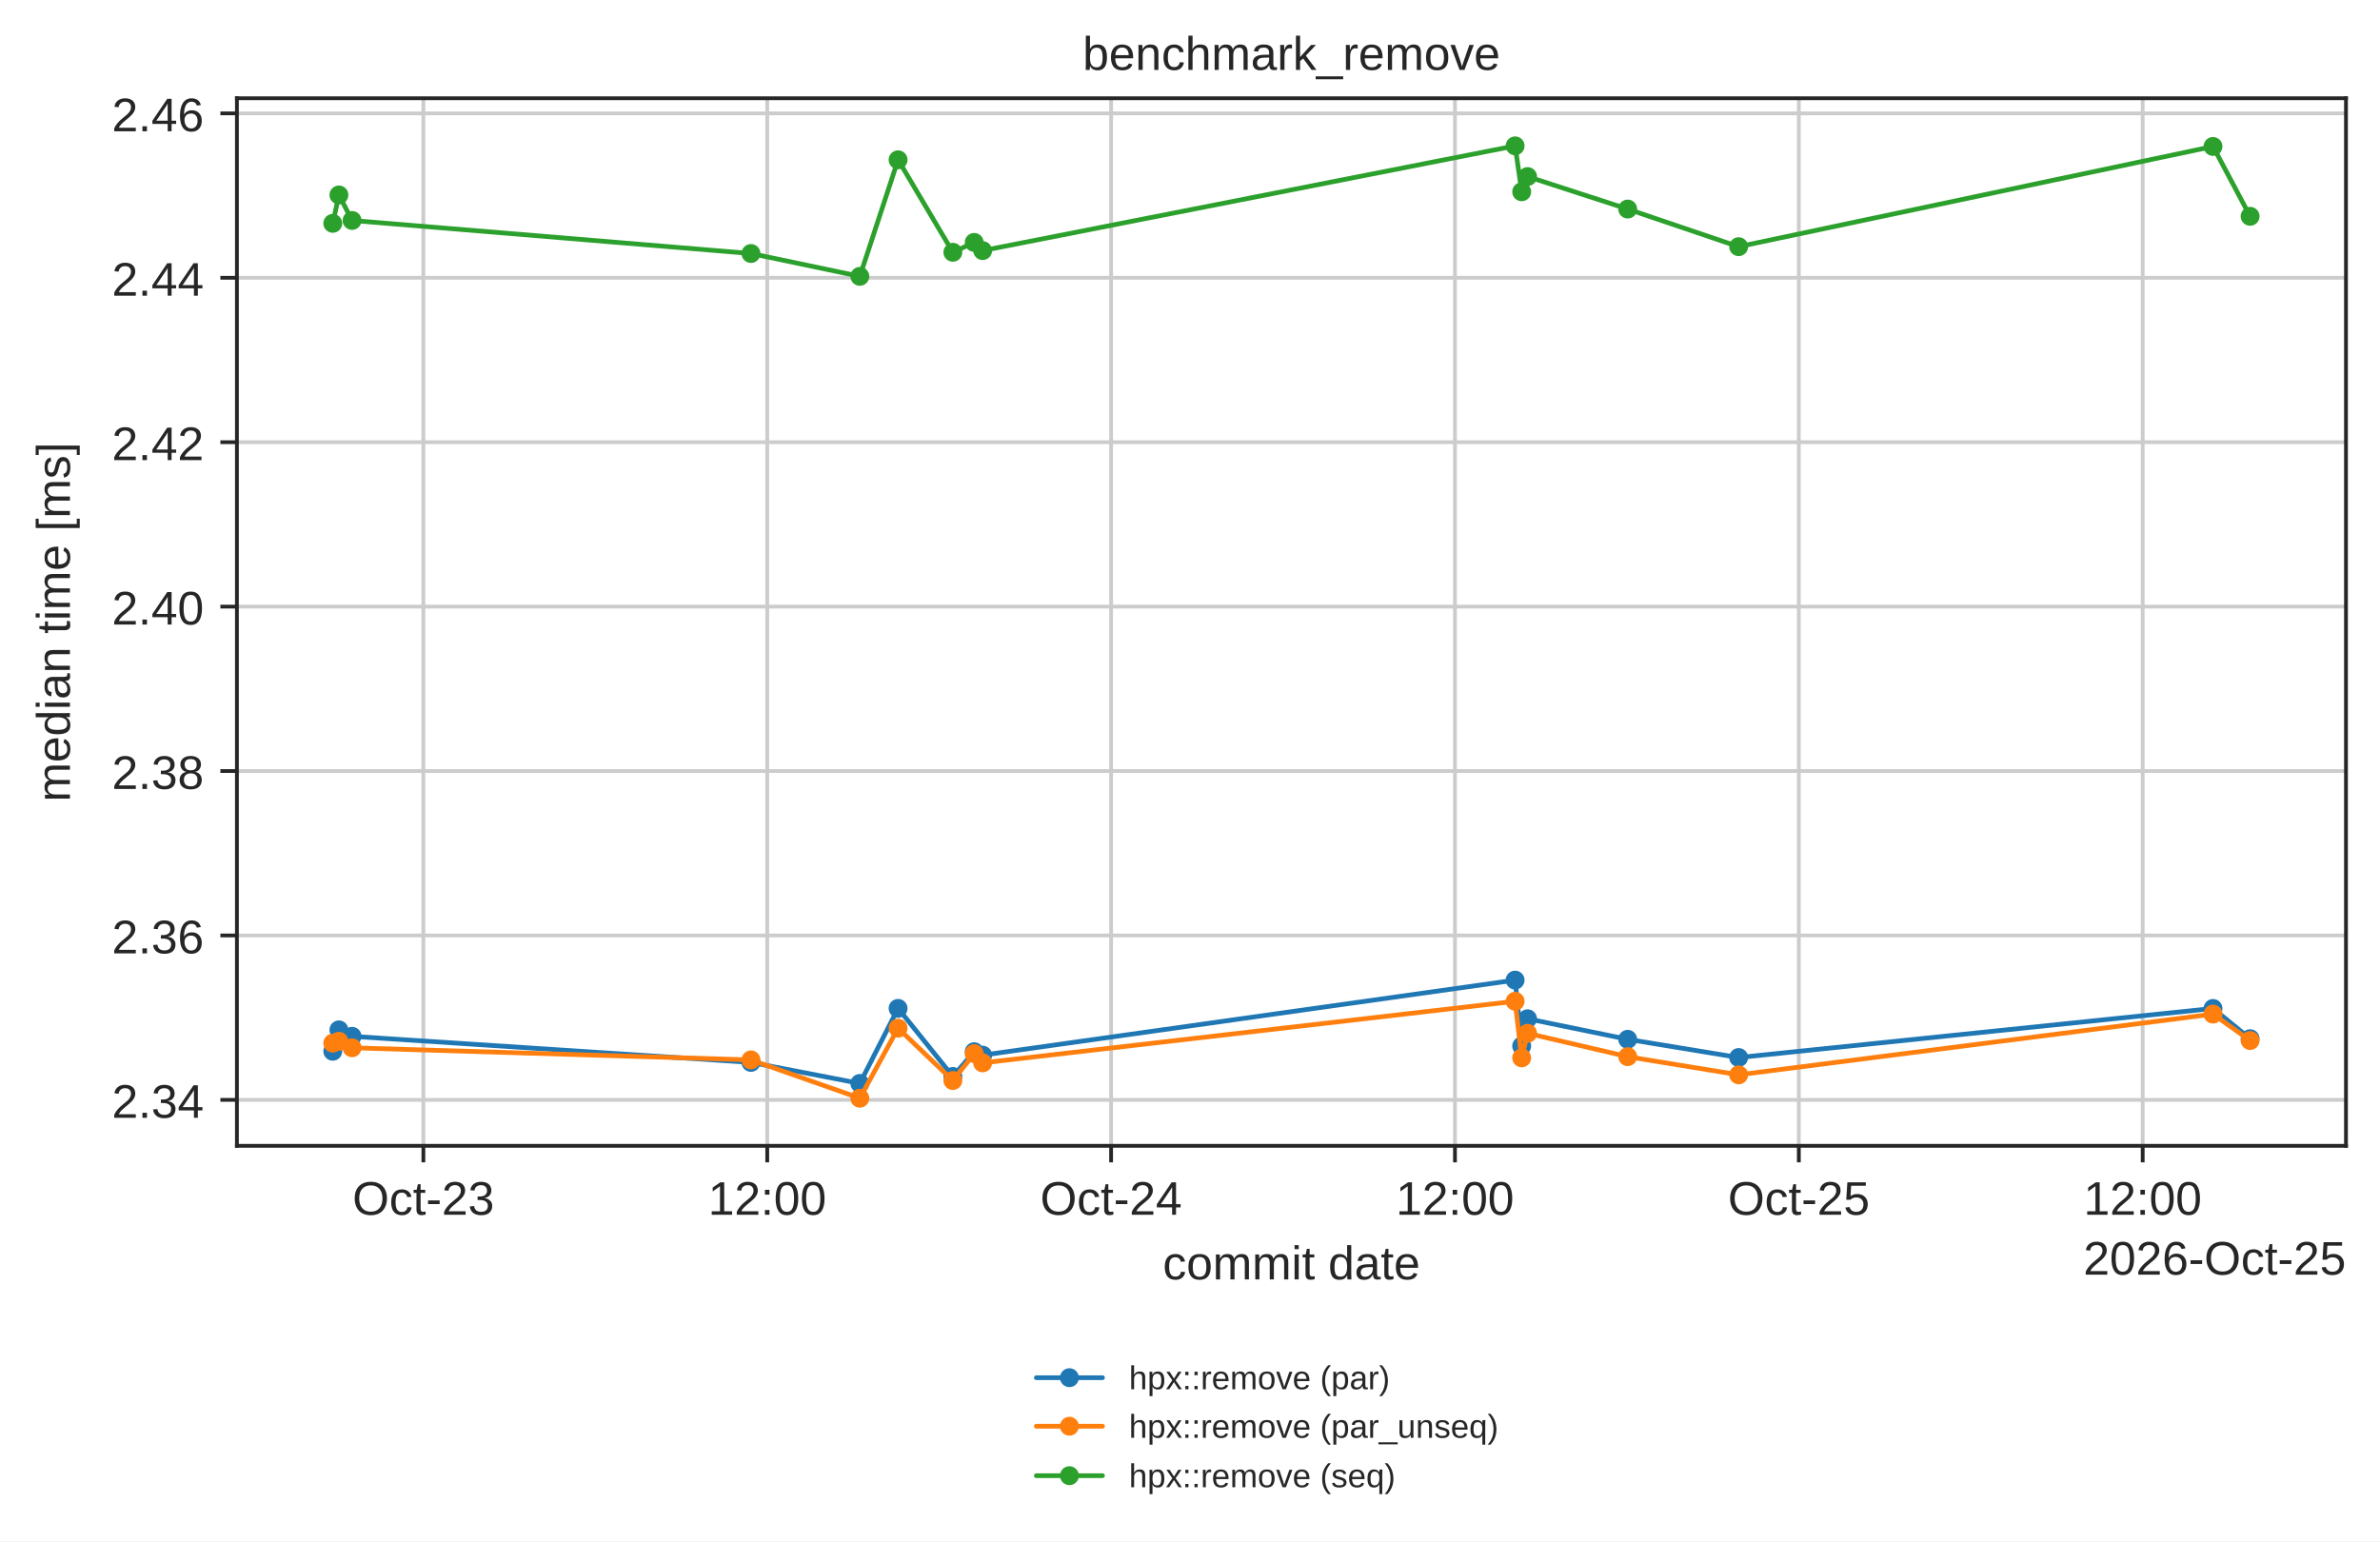
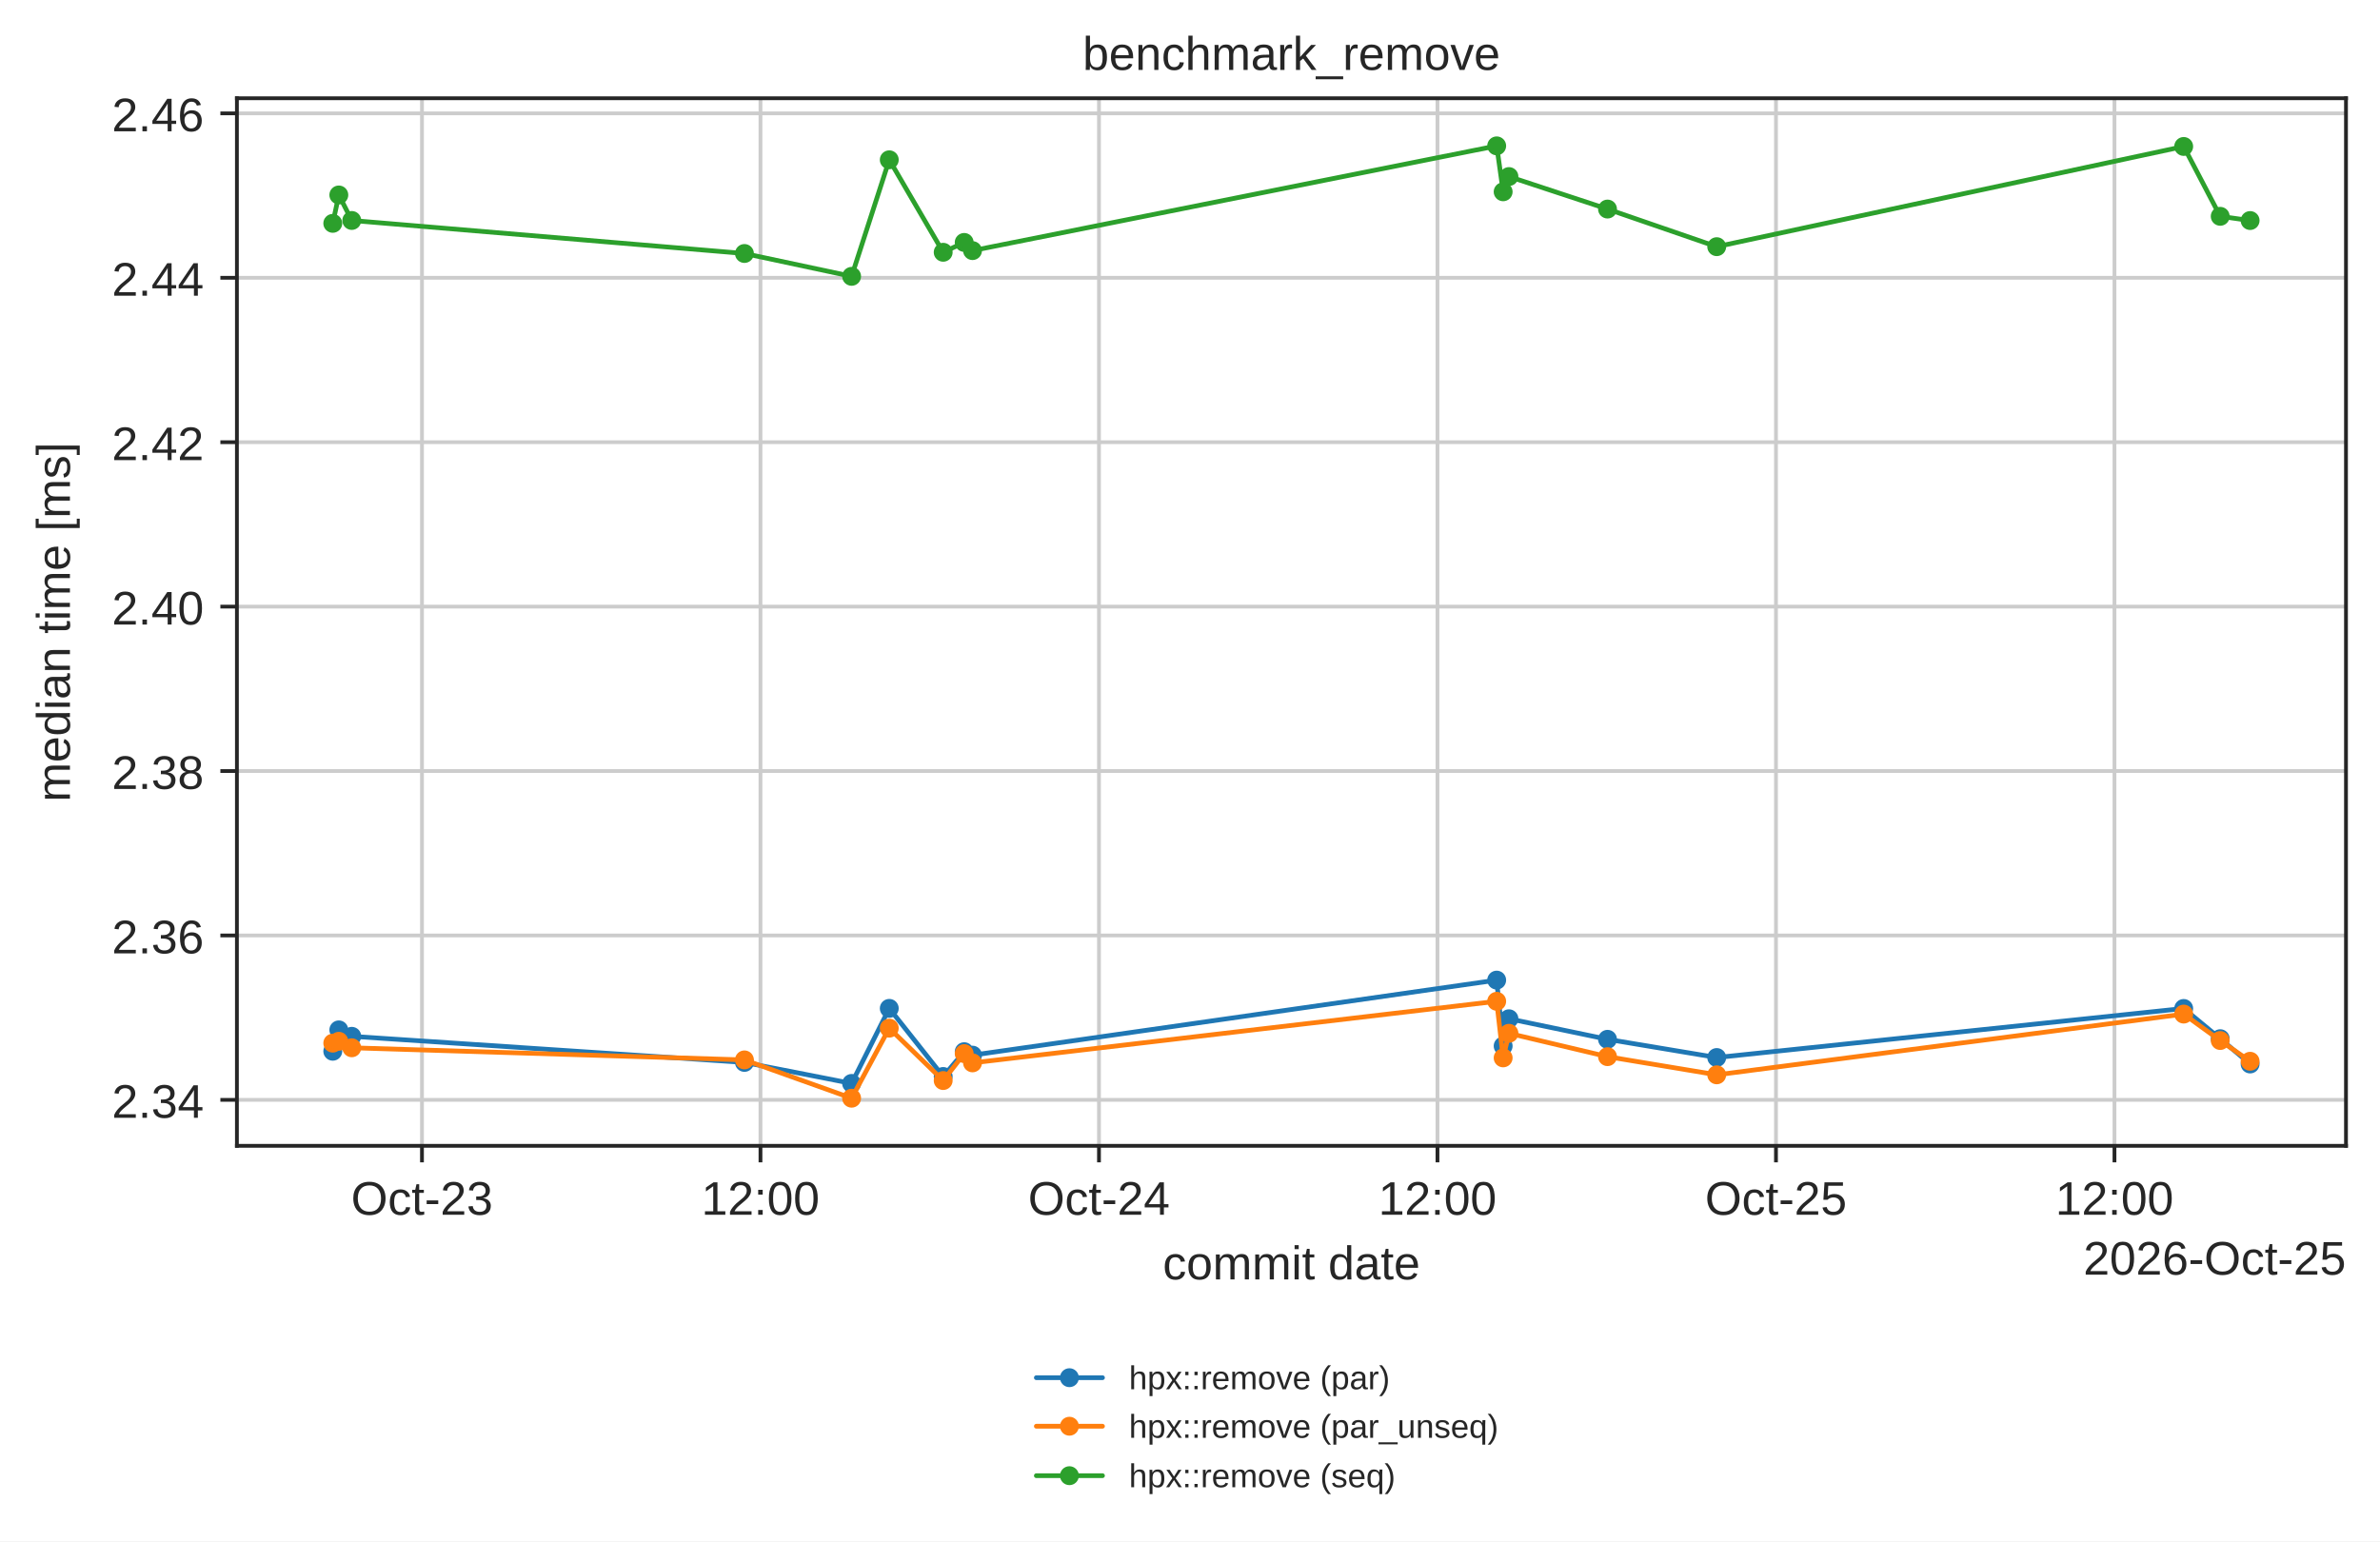
<svg xmlns="http://www.w3.org/2000/svg" xmlns:xlink="http://www.w3.org/1999/xlink" width="503.744pt" height="326.294pt" viewBox="0 0 503.744 326.294" version="1.1">
  <defs>
    <style type="text/css">*{stroke-linejoin: round; stroke-linecap: butt}</style>
  </defs>
  <g id="figure_1">
    <g id="patch_1">
      <path d="M 0 326.294  L 503.744 326.294  L 503.744 0  L 0 0  z " style="fill: #ffffff" />
    </g>
    <g id="axes_1">
      <g id="patch_2">
        <path d="M 50.144 242.558  L 496.544 242.558  L 496.544 20.798  L 50.144 20.798  z " style="fill: #ffffff" />
      </g>
      <g id="matplotlib.axis_1">
        <g id="xtick_1">
          <g id="line2d_1">
-             <path d="M 89.612 242.558  L 89.612 20.798  " clip-path="url(#peafd98b349)" style="fill: none; stroke: #cccccc; stroke-width: 0.8; stroke-linecap: round" />
+             <path d="M 89.313 242.558  L 89.313 20.798  " clip-path="url(#peafd98b349)" style="fill: none; stroke: #cccccc; stroke-width: 0.8; stroke-linecap: round" />
          </g>
          <g id="line2d_2">
            <defs>
              <path id="mdfc5214045" d="M 0 0  L 0 3.5  " style="stroke: #262626; stroke-width: 0.8" />
            </defs>
            <g>
-               <use xlink:href="#mdfc5214045" x="89.612" y="242.558" style="fill: #262626; stroke: #262626; stroke-width: 0.8" />
+               <use xlink:href="#mdfc5214045" x="89.313" y="242.558" style="fill: #262626; stroke: #262626; stroke-width: 0.8" />
            </g>
          </g>
          <g id="text_1">
-             <text style="fill: #262626; font: 10px 'Arial', 'DejaVu Sans', 'Liberation Sans', 'Bitstream Vera Sans', sans-serif; text-anchor: middle" x="89.612" y="257.157" transform="rotate(-0 89.61204 257.1569)">Oct-23</text>
+             <text style="fill: #262626; font: 10px 'Arial', 'DejaVu Sans', 'Liberation Sans', 'Bitstream Vera Sans', sans-serif; text-anchor: middle" x="89.313" y="257.157" transform="rotate(-0 89.31305 257.1569)">Oct-23</text>
          </g>
        </g>
        <g id="xtick_2">
          <g id="line2d_3">
-             <path d="M 162.393 242.558  L 162.393 20.798  " clip-path="url(#peafd98b349)" style="fill: none; stroke: #cccccc; stroke-width: 0.8; stroke-linecap: round" />
+             <path d="M 160.959 242.558  L 160.959 20.798  " clip-path="url(#peafd98b349)" style="fill: none; stroke: #cccccc; stroke-width: 0.8; stroke-linecap: round" />
          </g>
          <g id="line2d_4">
            <g>
-               <use xlink:href="#mdfc5214045" x="162.393" y="242.558" style="fill: #262626; stroke: #262626; stroke-width: 0.8" />
+               <use xlink:href="#mdfc5214045" x="160.959" y="242.558" style="fill: #262626; stroke: #262626; stroke-width: 0.8" />
            </g>
          </g>
          <g id="text_2">
-             <text style="fill: #262626; font: 10px 'Arial', 'DejaVu Sans', 'Liberation Sans', 'Bitstream Vera Sans', sans-serif; text-anchor: middle" x="162.393" y="257.157" transform="rotate(-0 162.3928 257.1569)">12:00</text>
+             <text style="fill: #262626; font: 10px 'Arial', 'DejaVu Sans', 'Liberation Sans', 'Bitstream Vera Sans', sans-serif; text-anchor: middle" x="160.959" y="257.157" transform="rotate(-0 160.959 257.1569)">12:00</text>
          </g>
        </g>
        <g id="xtick_3">
          <g id="line2d_5">
-             <path d="M 235.173 242.558  L 235.173 20.798  " clip-path="url(#peafd98b349)" style="fill: none; stroke: #cccccc; stroke-width: 0.8; stroke-linecap: round" />
+             <path d="M 232.605 242.558  L 232.605 20.798  " clip-path="url(#peafd98b349)" style="fill: none; stroke: #cccccc; stroke-width: 0.8; stroke-linecap: round" />
          </g>
          <g id="line2d_6">
            <g>
-               <use xlink:href="#mdfc5214045" x="235.173" y="242.558" style="fill: #262626; stroke: #262626; stroke-width: 0.8" />
+               <use xlink:href="#mdfc5214045" x="232.605" y="242.558" style="fill: #262626; stroke: #262626; stroke-width: 0.8" />
            </g>
          </g>
          <g id="text_3">
-             <text style="fill: #262626; font: 10px 'Arial', 'DejaVu Sans', 'Liberation Sans', 'Bitstream Vera Sans', sans-serif; text-anchor: middle" x="235.173" y="257.157" transform="rotate(-0 235.1735 257.1569)">Oct-24</text>
+             <text style="fill: #262626; font: 10px 'Arial', 'DejaVu Sans', 'Liberation Sans', 'Bitstream Vera Sans', sans-serif; text-anchor: middle" x="232.605" y="257.157" transform="rotate(-0 232.605 257.1569)">Oct-24</text>
          </g>
        </g>
        <g id="xtick_4">
          <g id="line2d_7">
-             <path d="M 307.954 242.558  L 307.954 20.798  " clip-path="url(#peafd98b349)" style="fill: none; stroke: #cccccc; stroke-width: 0.8; stroke-linecap: round" />
+             <path d="M 304.251 242.558  L 304.251 20.798  " clip-path="url(#peafd98b349)" style="fill: none; stroke: #cccccc; stroke-width: 0.8; stroke-linecap: round" />
          </g>
          <g id="line2d_8">
            <g>
-               <use xlink:href="#mdfc5214045" x="307.954" y="242.558" style="fill: #262626; stroke: #262626; stroke-width: 0.8" />
+               <use xlink:href="#mdfc5214045" x="304.251" y="242.558" style="fill: #262626; stroke: #262626; stroke-width: 0.8" />
            </g>
          </g>
          <g id="text_4">
-             <text style="fill: #262626; font: 10px 'Arial', 'DejaVu Sans', 'Liberation Sans', 'Bitstream Vera Sans', sans-serif; text-anchor: middle" x="307.954" y="257.157" transform="rotate(-0 307.9542 257.1569)">12:00</text>
+             <text style="fill: #262626; font: 10px 'Arial', 'DejaVu Sans', 'Liberation Sans', 'Bitstream Vera Sans', sans-serif; text-anchor: middle" x="304.251" y="257.157" transform="rotate(-0 304.251 257.1569)">12:00</text>
          </g>
        </g>
        <g id="xtick_5">
          <g id="line2d_9">
-             <path d="M 380.735 242.558  L 380.735 20.798  " clip-path="url(#peafd98b349)" style="fill: none; stroke: #cccccc; stroke-width: 0.8; stroke-linecap: round" />
+             <path d="M 375.897 242.558  L 375.897 20.798  " clip-path="url(#peafd98b349)" style="fill: none; stroke: #cccccc; stroke-width: 0.8; stroke-linecap: round" />
          </g>
          <g id="line2d_10">
            <g>
-               <use xlink:href="#mdfc5214045" x="380.735" y="242.558" style="fill: #262626; stroke: #262626; stroke-width: 0.8" />
+               <use xlink:href="#mdfc5214045" x="375.897" y="242.558" style="fill: #262626; stroke: #262626; stroke-width: 0.8" />
            </g>
          </g>
          <g id="text_5">
-             <text style="fill: #262626; font: 10px 'Arial', 'DejaVu Sans', 'Liberation Sans', 'Bitstream Vera Sans', sans-serif; text-anchor: middle" x="380.735" y="257.157" transform="rotate(-0 380.7349 257.1569)">Oct-25</text>
+             <text style="fill: #262626; font: 10px 'Arial', 'DejaVu Sans', 'Liberation Sans', 'Bitstream Vera Sans', sans-serif; text-anchor: middle" x="375.897" y="257.157" transform="rotate(-0 375.897 257.1569)">Oct-25</text>
          </g>
        </g>
        <g id="xtick_6">
          <g id="line2d_11">
-             <path d="M 453.516 242.558  L 453.516 20.798  " clip-path="url(#peafd98b349)" style="fill: none; stroke: #cccccc; stroke-width: 0.8; stroke-linecap: round" />
+             <path d="M 447.543 242.558  L 447.543 20.798  " clip-path="url(#peafd98b349)" style="fill: none; stroke: #cccccc; stroke-width: 0.8; stroke-linecap: round" />
          </g>
          <g id="line2d_12">
            <g>
-               <use xlink:href="#mdfc5214045" x="453.516" y="242.558" style="fill: #262626; stroke: #262626; stroke-width: 0.8" />
+               <use xlink:href="#mdfc5214045" x="447.543" y="242.558" style="fill: #262626; stroke: #262626; stroke-width: 0.8" />
            </g>
          </g>
          <g id="text_6">
-             <text style="fill: #262626; font: 10px 'Arial', 'DejaVu Sans', 'Liberation Sans', 'Bitstream Vera Sans', sans-serif; text-anchor: middle" x="453.516" y="257.157" transform="rotate(-0 453.5156 257.1569)">12:00</text>
+             <text style="fill: #262626; font: 10px 'Arial', 'DejaVu Sans', 'Liberation Sans', 'Bitstream Vera Sans', sans-serif; text-anchor: middle" x="447.543" y="257.157" transform="rotate(-0 447.543 257.1569)">12:00</text>
          </g>
        </g>
        <g id="text_7">
          <text style="fill: #262626; font: 10px 'Arial', 'DejaVu Sans', 'Liberation Sans', 'Bitstream Vera Sans', sans-serif; text-anchor: middle" x="273.344" y="270.835" transform="rotate(-0 273.3438 270.835)">commit date</text>
        </g>
        <g id="text_8">
          <text style="fill: #262626; font: 10px 'Arial', 'DejaVu Sans', 'Liberation Sans', 'Bitstream Vera Sans', sans-serif; text-anchor: end" x="496.544" y="269.835" transform="rotate(-0 496.5437 269.835)">2026-Oct-25</text>
        </g>
      </g>
      <g id="matplotlib.axis_2">
        <g id="ytick_1">
          <g id="line2d_13">
            <path d="M 50.144 232.828  L 496.544 232.828  " clip-path="url(#peafd98b349)" style="fill: none; stroke: #cccccc; stroke-width: 0.8; stroke-linecap: round" />
          </g>
          <g id="line2d_14">
            <defs>
              <path id="m414165cd4d" d="M 0 0  L -3.5 0  " style="stroke: #262626; stroke-width: 0.8" />
            </defs>
            <g>
              <use xlink:href="#m414165cd4d" x="50.144" y="232.828" style="fill: #262626; stroke: #262626; stroke-width: 0.8" />
            </g>
          </g>
          <g id="text_9">
            <text style="fill: #262626; font: 10px 'Arial', 'DejaVu Sans', 'Liberation Sans', 'Bitstream Vera Sans', sans-serif; text-anchor: end" x="43.144" y="236.627" transform="rotate(-0 43.14375 236.6274)">2.34</text>
          </g>
        </g>
        <g id="ytick_2">
          <g id="line2d_15">
            <path d="M 50.144 198.024  L 496.544 198.024  " clip-path="url(#peafd98b349)" style="fill: none; stroke: #cccccc; stroke-width: 0.8; stroke-linecap: round" />
          </g>
          <g id="line2d_16">
            <g>
              <use xlink:href="#m414165cd4d" x="50.144" y="198.024" style="fill: #262626; stroke: #262626; stroke-width: 0.8" />
            </g>
          </g>
          <g id="text_10">
            <text style="fill: #262626; font: 10px 'Arial', 'DejaVu Sans', 'Liberation Sans', 'Bitstream Vera Sans', sans-serif; text-anchor: end" x="43.144" y="201.823" transform="rotate(-0 43.14375 201.8229)">2.36</text>
          </g>
        </g>
        <g id="ytick_3">
          <g id="line2d_17">
            <path d="M 50.144 163.219  L 496.544 163.219  " clip-path="url(#peafd98b349)" style="fill: none; stroke: #cccccc; stroke-width: 0.8; stroke-linecap: round" />
          </g>
          <g id="line2d_18">
            <g>
              <use xlink:href="#m414165cd4d" x="50.144" y="163.219" style="fill: #262626; stroke: #262626; stroke-width: 0.8" />
            </g>
          </g>
          <g id="text_11">
            <text style="fill: #262626; font: 10px 'Arial', 'DejaVu Sans', 'Liberation Sans', 'Bitstream Vera Sans', sans-serif; text-anchor: end" x="43.144" y="167.018" transform="rotate(-0 43.14375 167.0184)">2.38</text>
          </g>
        </g>
        <g id="ytick_4">
          <g id="line2d_19">
            <path d="M 50.144 128.415  L 496.544 128.415  " clip-path="url(#peafd98b349)" style="fill: none; stroke: #cccccc; stroke-width: 0.8; stroke-linecap: round" />
          </g>
          <g id="line2d_20">
            <g>
              <use xlink:href="#m414165cd4d" x="50.144" y="128.415" style="fill: #262626; stroke: #262626; stroke-width: 0.8" />
            </g>
          </g>
          <g id="text_12">
            <text style="fill: #262626; font: 10px 'Arial', 'DejaVu Sans', 'Liberation Sans', 'Bitstream Vera Sans', sans-serif; text-anchor: end" x="43.144" y="132.214" transform="rotate(-0 43.14375 132.2139)">2.40</text>
          </g>
        </g>
        <g id="ytick_5">
          <g id="line2d_21">
            <path d="M 50.144 93.61  L 496.544 93.61  " clip-path="url(#peafd98b349)" style="fill: none; stroke: #cccccc; stroke-width: 0.8; stroke-linecap: round" />
          </g>
          <g id="line2d_22">
            <g>
              <use xlink:href="#m414165cd4d" x="50.144" y="93.61" style="fill: #262626; stroke: #262626; stroke-width: 0.8" />
            </g>
          </g>
          <g id="text_13">
            <text style="fill: #262626; font: 10px 'Arial', 'DejaVu Sans', 'Liberation Sans', 'Bitstream Vera Sans', sans-serif; text-anchor: end" x="43.144" y="97.409" transform="rotate(-0 43.14375 97.40933)">2.42</text>
          </g>
        </g>
        <g id="ytick_6">
          <g id="line2d_23">
            <path d="M 50.144 58.806  L 496.544 58.806  " clip-path="url(#peafd98b349)" style="fill: none; stroke: #cccccc; stroke-width: 0.8; stroke-linecap: round" />
          </g>
          <g id="line2d_24">
            <g>
              <use xlink:href="#m414165cd4d" x="50.144" y="58.806" style="fill: #262626; stroke: #262626; stroke-width: 0.8" />
            </g>
          </g>
          <g id="text_14">
            <text style="fill: #262626; font: 10px 'Arial', 'DejaVu Sans', 'Liberation Sans', 'Bitstream Vera Sans', sans-serif; text-anchor: end" x="43.144" y="62.605" transform="rotate(-0 43.14375 62.60481)">2.44</text>
          </g>
        </g>
        <g id="ytick_7">
          <g id="line2d_25">
            <path d="M 50.144 24.001  L 496.544 24.001  " clip-path="url(#peafd98b349)" style="fill: none; stroke: #cccccc; stroke-width: 0.8; stroke-linecap: round" />
          </g>
          <g id="line2d_26">
            <g>
              <use xlink:href="#m414165cd4d" x="50.144" y="24.001" style="fill: #262626; stroke: #262626; stroke-width: 0.8" />
            </g>
          </g>
          <g id="text_15">
            <text style="fill: #262626; font: 10px 'Arial', 'DejaVu Sans', 'Liberation Sans', 'Bitstream Vera Sans', sans-serif; text-anchor: end" x="43.144" y="27.8" transform="rotate(-0 43.14375 27.80028)">2.46</text>
          </g>
        </g>
        <g id="text_16">
          <text style="fill: #262626; font: 10px 'Arial', 'DejaVu Sans', 'Liberation Sans', 'Bitstream Vera Sans', sans-serif; text-anchor: middle" x="14.798" y="131.678" transform="rotate(-90 14.79844 131.6784)">median time [ms]</text>
        </g>
      </g>
      <g id="line2d_27">
-         <path d="M 70.435 222.54  L 71.735 218.015  L 74.518 219.377  L 158.946 224.903  L 181.99 229.35  L 190.086 213.463  L 201.679 227.88  L 206.196 222.634  L 207.985 223.364  L 320.686 207.48  L 322.076 221.429  L 323.321 215.661  L 344.515 220.01  L 367.997 223.867  L 468.399 213.482  L 476.253 219.882  " clip-path="url(#peafd98b349)" style="fill: none; stroke: #1f77b4; stroke-linecap: round" />
+         <path d="M 70.435 222.54  L 71.715 218.015  L 74.455 219.377  L 157.566 224.903  L 180.25 229.35  L 188.221 213.463  L 199.633 227.88  L 204.079 222.634  L 205.841 223.364  L 316.784 207.48  L 318.152 221.429  L 319.378 215.661  L 340.242 220.01  L 363.357 223.867  L 462.194 213.482  L 469.926 219.882  L 476.253 225.234  " clip-path="url(#peafd98b349)" style="fill: none; stroke: #1f77b4; stroke-linecap: round" />
        <defs>
          <path id="m20e5526daa" d="M 0 1.5  C 0.398 1.5 0.779 1.342 1.061 1.061  C 1.342 0.779 1.5 0.398 1.5 0  C 1.5 -0.398 1.342 -0.779 1.061 -1.061  C 0.779 -1.342 0.398 -1.5 0 -1.5  C -0.398 -1.5 -0.779 -1.342 -1.061 -1.061  C -1.342 -0.779 -1.5 -0.398 -1.5 0  C -1.5 0.398 -1.342 0.779 -1.061 1.061  C -0.779 1.342 -0.398 1.5 0 1.5  z " style="stroke: #1f77b4" />
        </defs>
        <g clip-path="url(#peafd98b349)">
          <use xlink:href="#m20e5526daa" x="70.435" y="222.54" style="fill: #1f77b4; stroke: #1f77b4" />
-           <use xlink:href="#m20e5526daa" x="71.735" y="218.015" style="fill: #1f77b4; stroke: #1f77b4" />
-           <use xlink:href="#m20e5526daa" x="74.518" y="219.377" style="fill: #1f77b4; stroke: #1f77b4" />
-           <use xlink:href="#m20e5526daa" x="158.946" y="224.903" style="fill: #1f77b4; stroke: #1f77b4" />
-           <use xlink:href="#m20e5526daa" x="181.99" y="229.35" style="fill: #1f77b4; stroke: #1f77b4" />
-           <use xlink:href="#m20e5526daa" x="190.086" y="213.463" style="fill: #1f77b4; stroke: #1f77b4" />
-           <use xlink:href="#m20e5526daa" x="201.679" y="227.88" style="fill: #1f77b4; stroke: #1f77b4" />
-           <use xlink:href="#m20e5526daa" x="206.196" y="222.634" style="fill: #1f77b4; stroke: #1f77b4" />
-           <use xlink:href="#m20e5526daa" x="207.985" y="223.364" style="fill: #1f77b4; stroke: #1f77b4" />
-           <use xlink:href="#m20e5526daa" x="320.686" y="207.48" style="fill: #1f77b4; stroke: #1f77b4" />
-           <use xlink:href="#m20e5526daa" x="322.076" y="221.429" style="fill: #1f77b4; stroke: #1f77b4" />
-           <use xlink:href="#m20e5526daa" x="323.321" y="215.661" style="fill: #1f77b4; stroke: #1f77b4" />
-           <use xlink:href="#m20e5526daa" x="344.515" y="220.01" style="fill: #1f77b4; stroke: #1f77b4" />
-           <use xlink:href="#m20e5526daa" x="367.997" y="223.867" style="fill: #1f77b4; stroke: #1f77b4" />
-           <use xlink:href="#m20e5526daa" x="468.399" y="213.482" style="fill: #1f77b4; stroke: #1f77b4" />
-           <use xlink:href="#m20e5526daa" x="476.253" y="219.882" style="fill: #1f77b4; stroke: #1f77b4" />
+           <use xlink:href="#m20e5526daa" x="71.715" y="218.015" style="fill: #1f77b4; stroke: #1f77b4" />
+           <use xlink:href="#m20e5526daa" x="74.455" y="219.377" style="fill: #1f77b4; stroke: #1f77b4" />
+           <use xlink:href="#m20e5526daa" x="157.566" y="224.903" style="fill: #1f77b4; stroke: #1f77b4" />
+           <use xlink:href="#m20e5526daa" x="180.25" y="229.35" style="fill: #1f77b4; stroke: #1f77b4" />
+           <use xlink:href="#m20e5526daa" x="188.221" y="213.463" style="fill: #1f77b4; stroke: #1f77b4" />
+           <use xlink:href="#m20e5526daa" x="199.633" y="227.88" style="fill: #1f77b4; stroke: #1f77b4" />
+           <use xlink:href="#m20e5526daa" x="204.079" y="222.634" style="fill: #1f77b4; stroke: #1f77b4" />
+           <use xlink:href="#m20e5526daa" x="205.841" y="223.364" style="fill: #1f77b4; stroke: #1f77b4" />
+           <use xlink:href="#m20e5526daa" x="316.784" y="207.48" style="fill: #1f77b4; stroke: #1f77b4" />
+           <use xlink:href="#m20e5526daa" x="318.152" y="221.429" style="fill: #1f77b4; stroke: #1f77b4" />
+           <use xlink:href="#m20e5526daa" x="319.378" y="215.661" style="fill: #1f77b4; stroke: #1f77b4" />
+           <use xlink:href="#m20e5526daa" x="340.242" y="220.01" style="fill: #1f77b4; stroke: #1f77b4" />
+           <use xlink:href="#m20e5526daa" x="363.357" y="223.867" style="fill: #1f77b4; stroke: #1f77b4" />
+           <use xlink:href="#m20e5526daa" x="462.194" y="213.482" style="fill: #1f77b4; stroke: #1f77b4" />
+           <use xlink:href="#m20e5526daa" x="469.926" y="219.882" style="fill: #1f77b4; stroke: #1f77b4" />
+           <use xlink:href="#m20e5526daa" x="476.253" y="225.234" style="fill: #1f77b4; stroke: #1f77b4" />
        </g>
      </g>
      <g id="line2d_28">
-         <path d="M 70.435 220.821  L 71.735 220.434  L 74.518 221.806  L 158.946 224.37  L 181.99 232.478  L 190.086 217.652  L 201.679 228.741  L 206.196 223.037  L 207.985 224.998  L 320.686 211.964  L 322.076 223.941  L 323.321 218.741  L 344.515 223.683  L 367.997 227.529  L 468.399 214.672  L 476.253 220.268  " clip-path="url(#peafd98b349)" style="fill: none; stroke: #ff7f0e; stroke-linecap: round" />
+         <path d="M 70.435 220.821  L 71.715 220.434  L 74.455 221.806  L 157.566 224.37  L 180.25 232.478  L 188.221 217.652  L 199.633 228.741  L 204.079 223.037  L 205.841 224.998  L 316.784 211.964  L 318.152 223.941  L 319.378 218.741  L 340.242 223.683  L 363.357 227.529  L 462.194 214.672  L 469.926 220.268  L 476.253 224.659  " clip-path="url(#peafd98b349)" style="fill: none; stroke: #ff7f0e; stroke-linecap: round" />
        <defs>
          <path id="m8123a8acb4" d="M 0 1.5  C 0.398 1.5 0.779 1.342 1.061 1.061  C 1.342 0.779 1.5 0.398 1.5 0  C 1.5 -0.398 1.342 -0.779 1.061 -1.061  C 0.779 -1.342 0.398 -1.5 0 -1.5  C -0.398 -1.5 -0.779 -1.342 -1.061 -1.061  C -1.342 -0.779 -1.5 -0.398 -1.5 0  C -1.5 0.398 -1.342 0.779 -1.061 1.061  C -0.779 1.342 -0.398 1.5 0 1.5  z " style="stroke: #ff7f0e" />
        </defs>
        <g clip-path="url(#peafd98b349)">
          <use xlink:href="#m8123a8acb4" x="70.435" y="220.821" style="fill: #ff7f0e; stroke: #ff7f0e" />
-           <use xlink:href="#m8123a8acb4" x="71.735" y="220.434" style="fill: #ff7f0e; stroke: #ff7f0e" />
-           <use xlink:href="#m8123a8acb4" x="74.518" y="221.806" style="fill: #ff7f0e; stroke: #ff7f0e" />
-           <use xlink:href="#m8123a8acb4" x="158.946" y="224.37" style="fill: #ff7f0e; stroke: #ff7f0e" />
-           <use xlink:href="#m8123a8acb4" x="181.99" y="232.478" style="fill: #ff7f0e; stroke: #ff7f0e" />
-           <use xlink:href="#m8123a8acb4" x="190.086" y="217.652" style="fill: #ff7f0e; stroke: #ff7f0e" />
-           <use xlink:href="#m8123a8acb4" x="201.679" y="228.741" style="fill: #ff7f0e; stroke: #ff7f0e" />
-           <use xlink:href="#m8123a8acb4" x="206.196" y="223.037" style="fill: #ff7f0e; stroke: #ff7f0e" />
-           <use xlink:href="#m8123a8acb4" x="207.985" y="224.998" style="fill: #ff7f0e; stroke: #ff7f0e" />
-           <use xlink:href="#m8123a8acb4" x="320.686" y="211.964" style="fill: #ff7f0e; stroke: #ff7f0e" />
-           <use xlink:href="#m8123a8acb4" x="322.076" y="223.941" style="fill: #ff7f0e; stroke: #ff7f0e" />
-           <use xlink:href="#m8123a8acb4" x="323.321" y="218.741" style="fill: #ff7f0e; stroke: #ff7f0e" />
-           <use xlink:href="#m8123a8acb4" x="344.515" y="223.683" style="fill: #ff7f0e; stroke: #ff7f0e" />
-           <use xlink:href="#m8123a8acb4" x="367.997" y="227.529" style="fill: #ff7f0e; stroke: #ff7f0e" />
-           <use xlink:href="#m8123a8acb4" x="468.399" y="214.672" style="fill: #ff7f0e; stroke: #ff7f0e" />
-           <use xlink:href="#m8123a8acb4" x="476.253" y="220.268" style="fill: #ff7f0e; stroke: #ff7f0e" />
+           <use xlink:href="#m8123a8acb4" x="71.715" y="220.434" style="fill: #ff7f0e; stroke: #ff7f0e" />
+           <use xlink:href="#m8123a8acb4" x="74.455" y="221.806" style="fill: #ff7f0e; stroke: #ff7f0e" />
+           <use xlink:href="#m8123a8acb4" x="157.566" y="224.37" style="fill: #ff7f0e; stroke: #ff7f0e" />
+           <use xlink:href="#m8123a8acb4" x="180.25" y="232.478" style="fill: #ff7f0e; stroke: #ff7f0e" />
+           <use xlink:href="#m8123a8acb4" x="188.221" y="217.652" style="fill: #ff7f0e; stroke: #ff7f0e" />
+           <use xlink:href="#m8123a8acb4" x="199.633" y="228.741" style="fill: #ff7f0e; stroke: #ff7f0e" />
+           <use xlink:href="#m8123a8acb4" x="204.079" y="223.037" style="fill: #ff7f0e; stroke: #ff7f0e" />
+           <use xlink:href="#m8123a8acb4" x="205.841" y="224.998" style="fill: #ff7f0e; stroke: #ff7f0e" />
+           <use xlink:href="#m8123a8acb4" x="316.784" y="211.964" style="fill: #ff7f0e; stroke: #ff7f0e" />
+           <use xlink:href="#m8123a8acb4" x="318.152" y="223.941" style="fill: #ff7f0e; stroke: #ff7f0e" />
+           <use xlink:href="#m8123a8acb4" x="319.378" y="218.741" style="fill: #ff7f0e; stroke: #ff7f0e" />
+           <use xlink:href="#m8123a8acb4" x="340.242" y="223.683" style="fill: #ff7f0e; stroke: #ff7f0e" />
+           <use xlink:href="#m8123a8acb4" x="363.357" y="227.529" style="fill: #ff7f0e; stroke: #ff7f0e" />
+           <use xlink:href="#m8123a8acb4" x="462.194" y="214.672" style="fill: #ff7f0e; stroke: #ff7f0e" />
+           <use xlink:href="#m8123a8acb4" x="469.926" y="220.268" style="fill: #ff7f0e; stroke: #ff7f0e" />
+           <use xlink:href="#m8123a8acb4" x="476.253" y="224.659" style="fill: #ff7f0e; stroke: #ff7f0e" />
        </g>
      </g>
      <g id="line2d_29">
-         <path d="M 70.435 47.28  L 71.735 41.272  L 74.518 46.669  L 158.946 53.662  L 181.99 58.498  L 190.086 33.827  L 201.679 53.405  L 206.196 51.319  L 207.985 53.052  L 320.686 30.878  L 322.076 40.6  L 323.321 37.376  L 344.515 44.256  L 367.997 52.219  L 468.399 31.003  L 476.253 45.793  " clip-path="url(#peafd98b349)" style="fill: none; stroke: #2ca02c; stroke-linecap: round" />
+         <path d="M 70.435 47.28  L 71.715 41.272  L 74.455 46.669  L 157.566 53.662  L 180.25 58.498  L 188.221 33.827  L 199.633 53.405  L 204.079 51.319  L 205.841 53.052  L 316.784 30.878  L 318.152 40.6  L 319.378 37.376  L 340.242 44.256  L 363.357 52.219  L 462.194 31.003  L 469.926 45.793  L 476.253 46.685  " clip-path="url(#peafd98b349)" style="fill: none; stroke: #2ca02c; stroke-linecap: round" />
        <defs>
          <path id="mc7b11249e2" d="M 0 1.5  C 0.398 1.5 0.779 1.342 1.061 1.061  C 1.342 0.779 1.5 0.398 1.5 0  C 1.5 -0.398 1.342 -0.779 1.061 -1.061  C 0.779 -1.342 0.398 -1.5 0 -1.5  C -0.398 -1.5 -0.779 -1.342 -1.061 -1.061  C -1.342 -0.779 -1.5 -0.398 -1.5 0  C -1.5 0.398 -1.342 0.779 -1.061 1.061  C -0.779 1.342 -0.398 1.5 0 1.5  z " style="stroke: #2ca02c" />
        </defs>
        <g clip-path="url(#peafd98b349)">
          <use xlink:href="#mc7b11249e2" x="70.435" y="47.28" style="fill: #2ca02c; stroke: #2ca02c" />
-           <use xlink:href="#mc7b11249e2" x="71.735" y="41.272" style="fill: #2ca02c; stroke: #2ca02c" />
-           <use xlink:href="#mc7b11249e2" x="74.518" y="46.669" style="fill: #2ca02c; stroke: #2ca02c" />
-           <use xlink:href="#mc7b11249e2" x="158.946" y="53.662" style="fill: #2ca02c; stroke: #2ca02c" />
-           <use xlink:href="#mc7b11249e2" x="181.99" y="58.498" style="fill: #2ca02c; stroke: #2ca02c" />
-           <use xlink:href="#mc7b11249e2" x="190.086" y="33.827" style="fill: #2ca02c; stroke: #2ca02c" />
-           <use xlink:href="#mc7b11249e2" x="201.679" y="53.405" style="fill: #2ca02c; stroke: #2ca02c" />
-           <use xlink:href="#mc7b11249e2" x="206.196" y="51.319" style="fill: #2ca02c; stroke: #2ca02c" />
-           <use xlink:href="#mc7b11249e2" x="207.985" y="53.052" style="fill: #2ca02c; stroke: #2ca02c" />
-           <use xlink:href="#mc7b11249e2" x="320.686" y="30.878" style="fill: #2ca02c; stroke: #2ca02c" />
-           <use xlink:href="#mc7b11249e2" x="322.076" y="40.6" style="fill: #2ca02c; stroke: #2ca02c" />
-           <use xlink:href="#mc7b11249e2" x="323.321" y="37.376" style="fill: #2ca02c; stroke: #2ca02c" />
-           <use xlink:href="#mc7b11249e2" x="344.515" y="44.256" style="fill: #2ca02c; stroke: #2ca02c" />
-           <use xlink:href="#mc7b11249e2" x="367.997" y="52.219" style="fill: #2ca02c; stroke: #2ca02c" />
-           <use xlink:href="#mc7b11249e2" x="468.399" y="31.003" style="fill: #2ca02c; stroke: #2ca02c" />
-           <use xlink:href="#mc7b11249e2" x="476.253" y="45.793" style="fill: #2ca02c; stroke: #2ca02c" />
+           <use xlink:href="#mc7b11249e2" x="71.715" y="41.272" style="fill: #2ca02c; stroke: #2ca02c" />
+           <use xlink:href="#mc7b11249e2" x="74.455" y="46.669" style="fill: #2ca02c; stroke: #2ca02c" />
+           <use xlink:href="#mc7b11249e2" x="157.566" y="53.662" style="fill: #2ca02c; stroke: #2ca02c" />
+           <use xlink:href="#mc7b11249e2" x="180.25" y="58.498" style="fill: #2ca02c; stroke: #2ca02c" />
+           <use xlink:href="#mc7b11249e2" x="188.221" y="33.827" style="fill: #2ca02c; stroke: #2ca02c" />
+           <use xlink:href="#mc7b11249e2" x="199.633" y="53.405" style="fill: #2ca02c; stroke: #2ca02c" />
+           <use xlink:href="#mc7b11249e2" x="204.079" y="51.319" style="fill: #2ca02c; stroke: #2ca02c" />
+           <use xlink:href="#mc7b11249e2" x="205.841" y="53.052" style="fill: #2ca02c; stroke: #2ca02c" />
+           <use xlink:href="#mc7b11249e2" x="316.784" y="30.878" style="fill: #2ca02c; stroke: #2ca02c" />
+           <use xlink:href="#mc7b11249e2" x="318.152" y="40.6" style="fill: #2ca02c; stroke: #2ca02c" />
+           <use xlink:href="#mc7b11249e2" x="319.378" y="37.376" style="fill: #2ca02c; stroke: #2ca02c" />
+           <use xlink:href="#mc7b11249e2" x="340.242" y="44.256" style="fill: #2ca02c; stroke: #2ca02c" />
+           <use xlink:href="#mc7b11249e2" x="363.357" y="52.219" style="fill: #2ca02c; stroke: #2ca02c" />
+           <use xlink:href="#mc7b11249e2" x="462.194" y="31.003" style="fill: #2ca02c; stroke: #2ca02c" />
+           <use xlink:href="#mc7b11249e2" x="469.926" y="45.793" style="fill: #2ca02c; stroke: #2ca02c" />
+           <use xlink:href="#mc7b11249e2" x="476.253" y="46.685" style="fill: #2ca02c; stroke: #2ca02c" />
        </g>
      </g>
      <g id="patch_3">
        <path d="M 50.144 242.558  L 50.144 20.798  " style="fill: none; stroke: #262626; stroke-width: 0.8; stroke-linejoin: miter; stroke-linecap: square" />
      </g>
      <g id="patch_4">
        <path d="M 496.544 242.558  L 496.544 20.798  " style="fill: none; stroke: #262626; stroke-width: 0.8; stroke-linejoin: miter; stroke-linecap: square" />
      </g>
      <g id="patch_5">
        <path d="M 50.144 242.558  L 496.544 242.558  " style="fill: none; stroke: #262626; stroke-width: 0.8; stroke-linejoin: miter; stroke-linecap: square" />
      </g>
      <g id="patch_6">
        <path d="M 50.144 20.798  L 496.544 20.798  " style="fill: none; stroke: #262626; stroke-width: 0.8; stroke-linejoin: miter; stroke-linecap: square" />
      </g>
      <g id="text_17">
        <text style="fill: #262626; font: 10px 'Arial', 'DejaVu Sans', 'Liberation Sans', 'Bitstream Vera Sans', sans-serif; text-anchor: middle" x="273.344" y="14.798" transform="rotate(-0 273.3438 14.79844)">benchmark_remove</text>
      </g>
      <g id="legend_1">
        <g id="line2d_30">
          <path d="M 219.35 291.644  L 226.35 291.644  L 233.35 291.644  " style="fill: none; stroke: #1f77b4; stroke-linecap: round" />
          <g>
            <use xlink:href="#m20e5526daa" x="226.35" y="291.644" style="fill: #1f77b4; stroke: #1f77b4" />
          </g>
        </g>
        <g id="text_18">
          <text style="fill: #262626; font: 7px 'Arial', 'DejaVu Sans', 'Liberation Sans', 'Bitstream Vera Sans', sans-serif; text-anchor: start" x="238.95" y="294.094" transform="rotate(-0 238.9502 294.0941)">hpx::remove (par)</text>
        </g>
        <g id="line2d_31">
          <path d="M 219.35 301.919  L 226.35 301.919  L 233.35 301.919  " style="fill: none; stroke: #ff7f0e; stroke-linecap: round" />
          <g>
            <use xlink:href="#m8123a8acb4" x="226.35" y="301.919" style="fill: #ff7f0e; stroke: #ff7f0e" />
          </g>
        </g>
        <g id="text_19">
          <text style="fill: #262626; font: 7px 'Arial', 'DejaVu Sans', 'Liberation Sans', 'Bitstream Vera Sans', sans-serif; text-anchor: start" x="238.95" y="304.369" transform="rotate(-0 238.9502 304.3688)">hpx::remove (par_unseq)</text>
        </g>
        <g id="line2d_32">
          <path d="M 219.35 312.388  L 226.35 312.388  L 233.35 312.388  " style="fill: none; stroke: #2ca02c; stroke-linecap: round" />
          <g>
            <use xlink:href="#mc7b11249e2" x="226.35" y="312.388" style="fill: #2ca02c; stroke: #2ca02c" />
          </g>
        </g>
        <g id="text_20">
          <text style="fill: #262626; font: 7px 'Arial', 'DejaVu Sans', 'Liberation Sans', 'Bitstream Vera Sans', sans-serif; text-anchor: start" x="238.95" y="314.838" transform="rotate(-0 238.9502 314.8382)">hpx::remove (seq)</text>
        </g>
      </g>
    </g>
  </g>
  <defs>
    <clipPath id="peafd98b349">
      <rect x="50.144" y="20.798" width="446.4" height="221.76" />
    </clipPath>
  </defs>
</svg>
